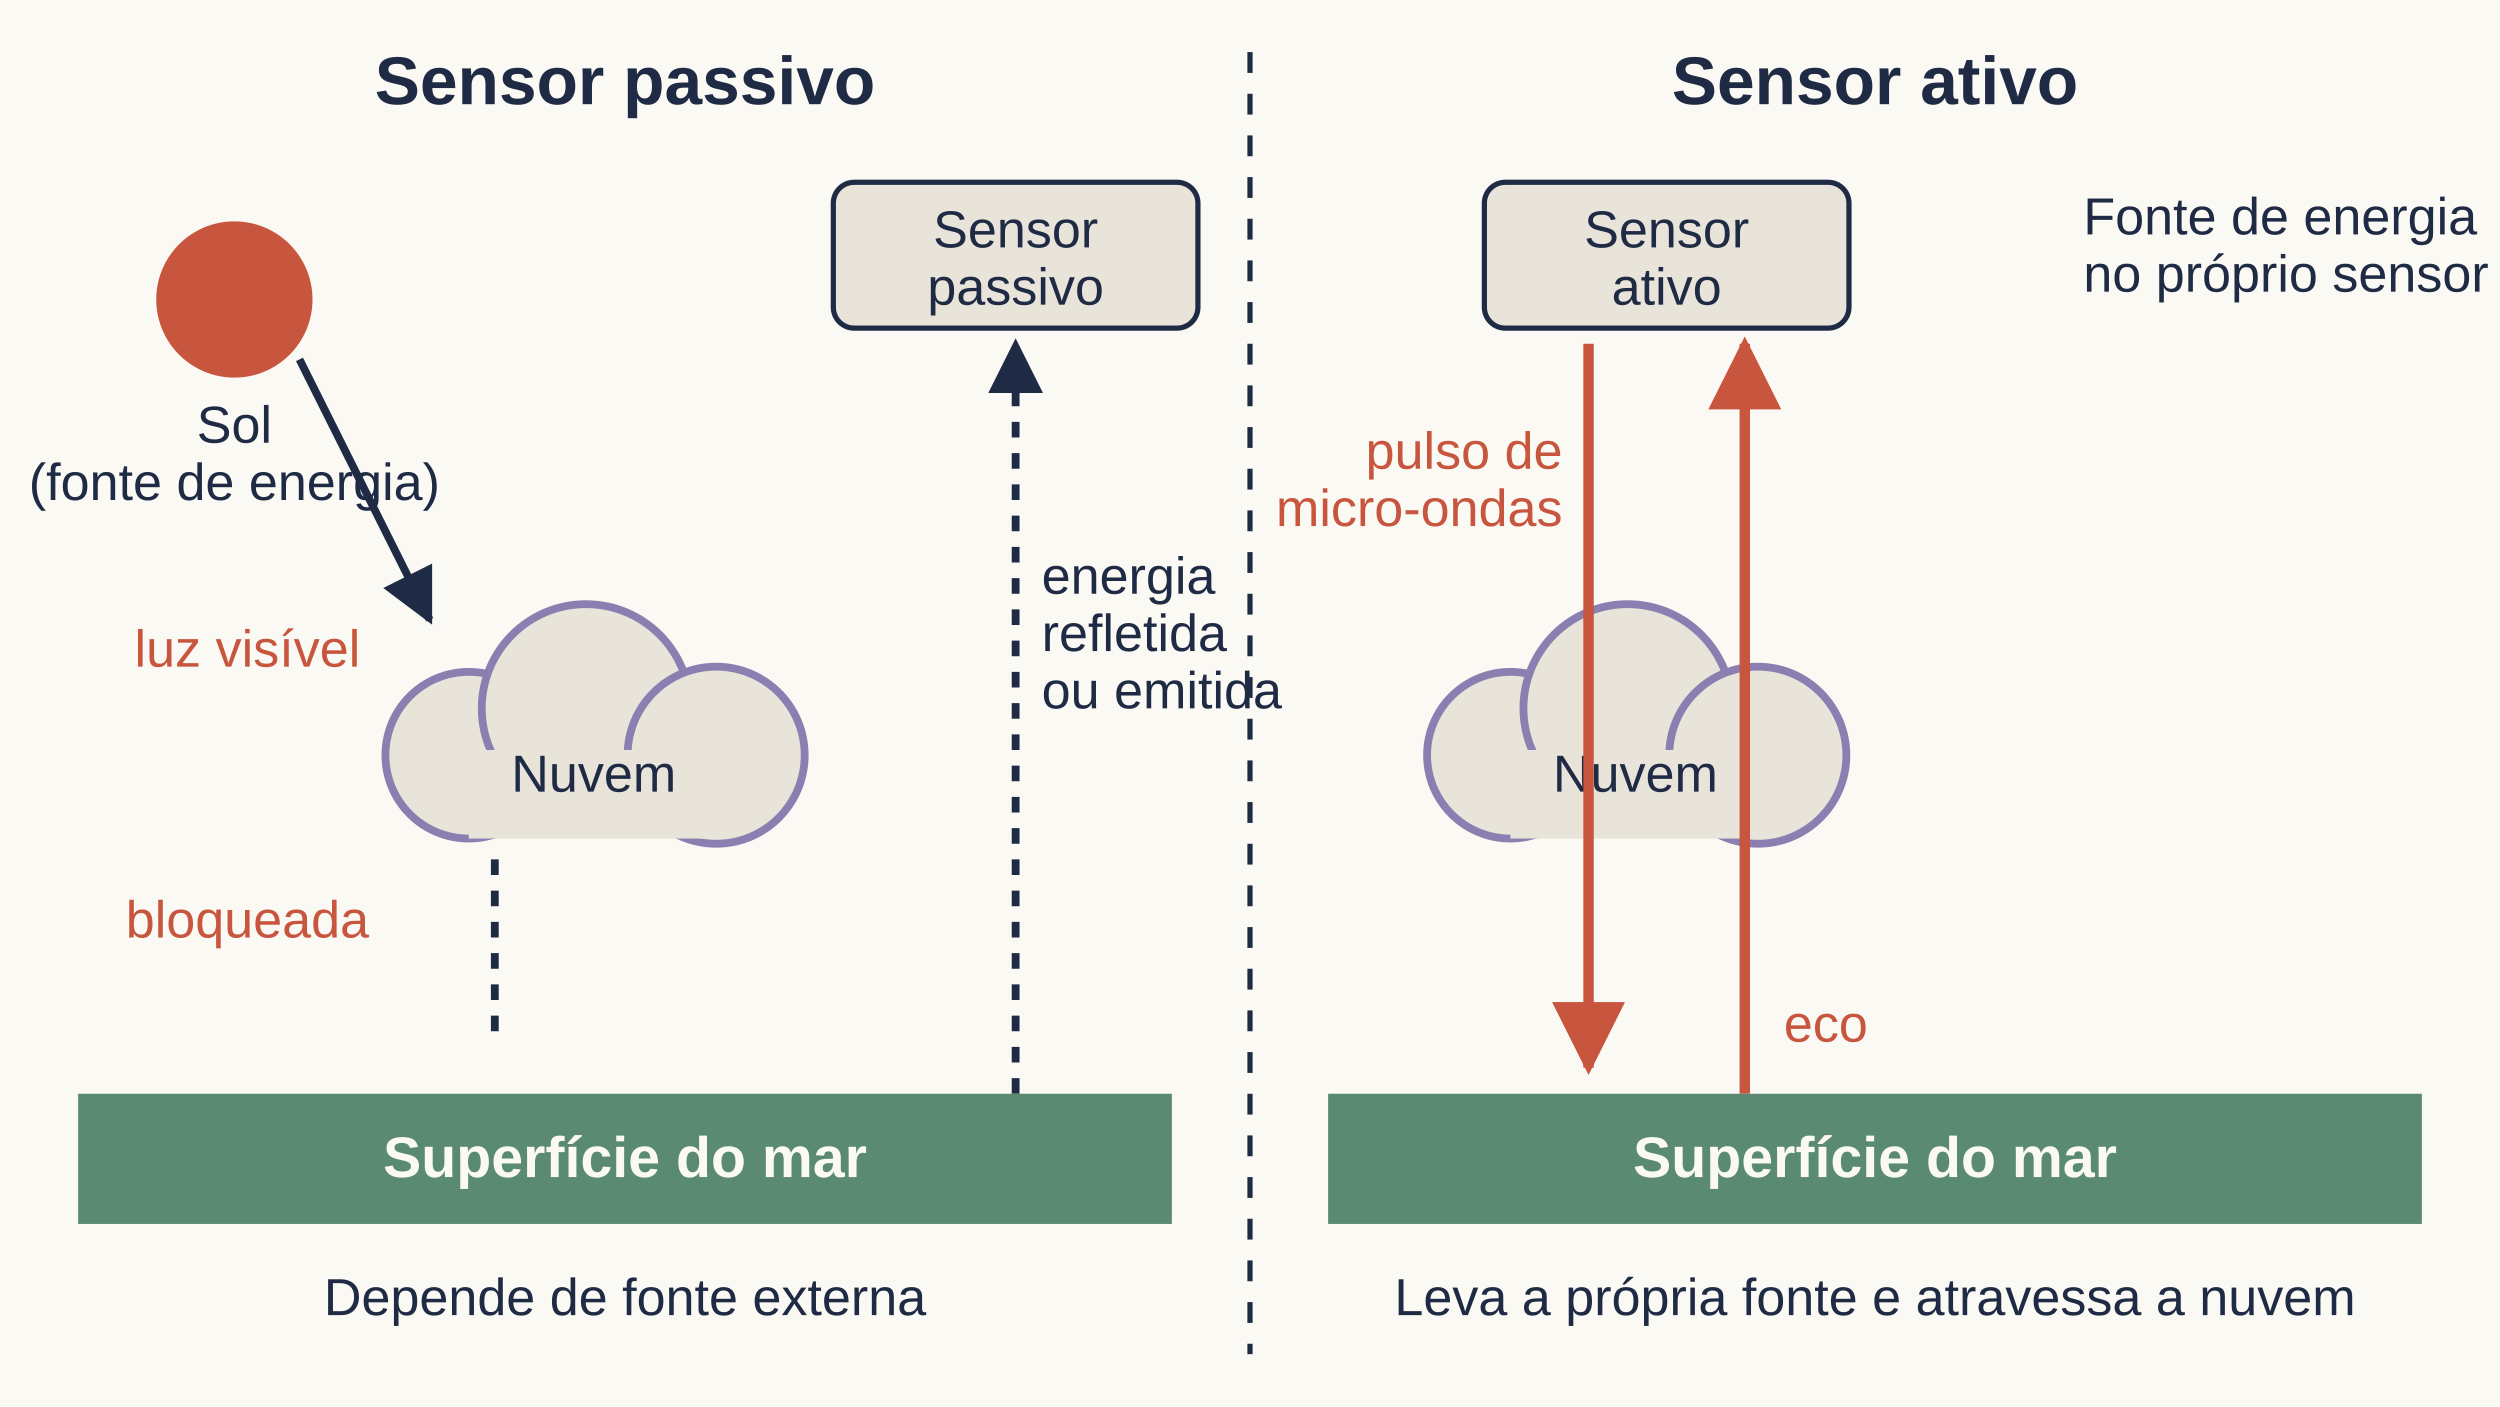
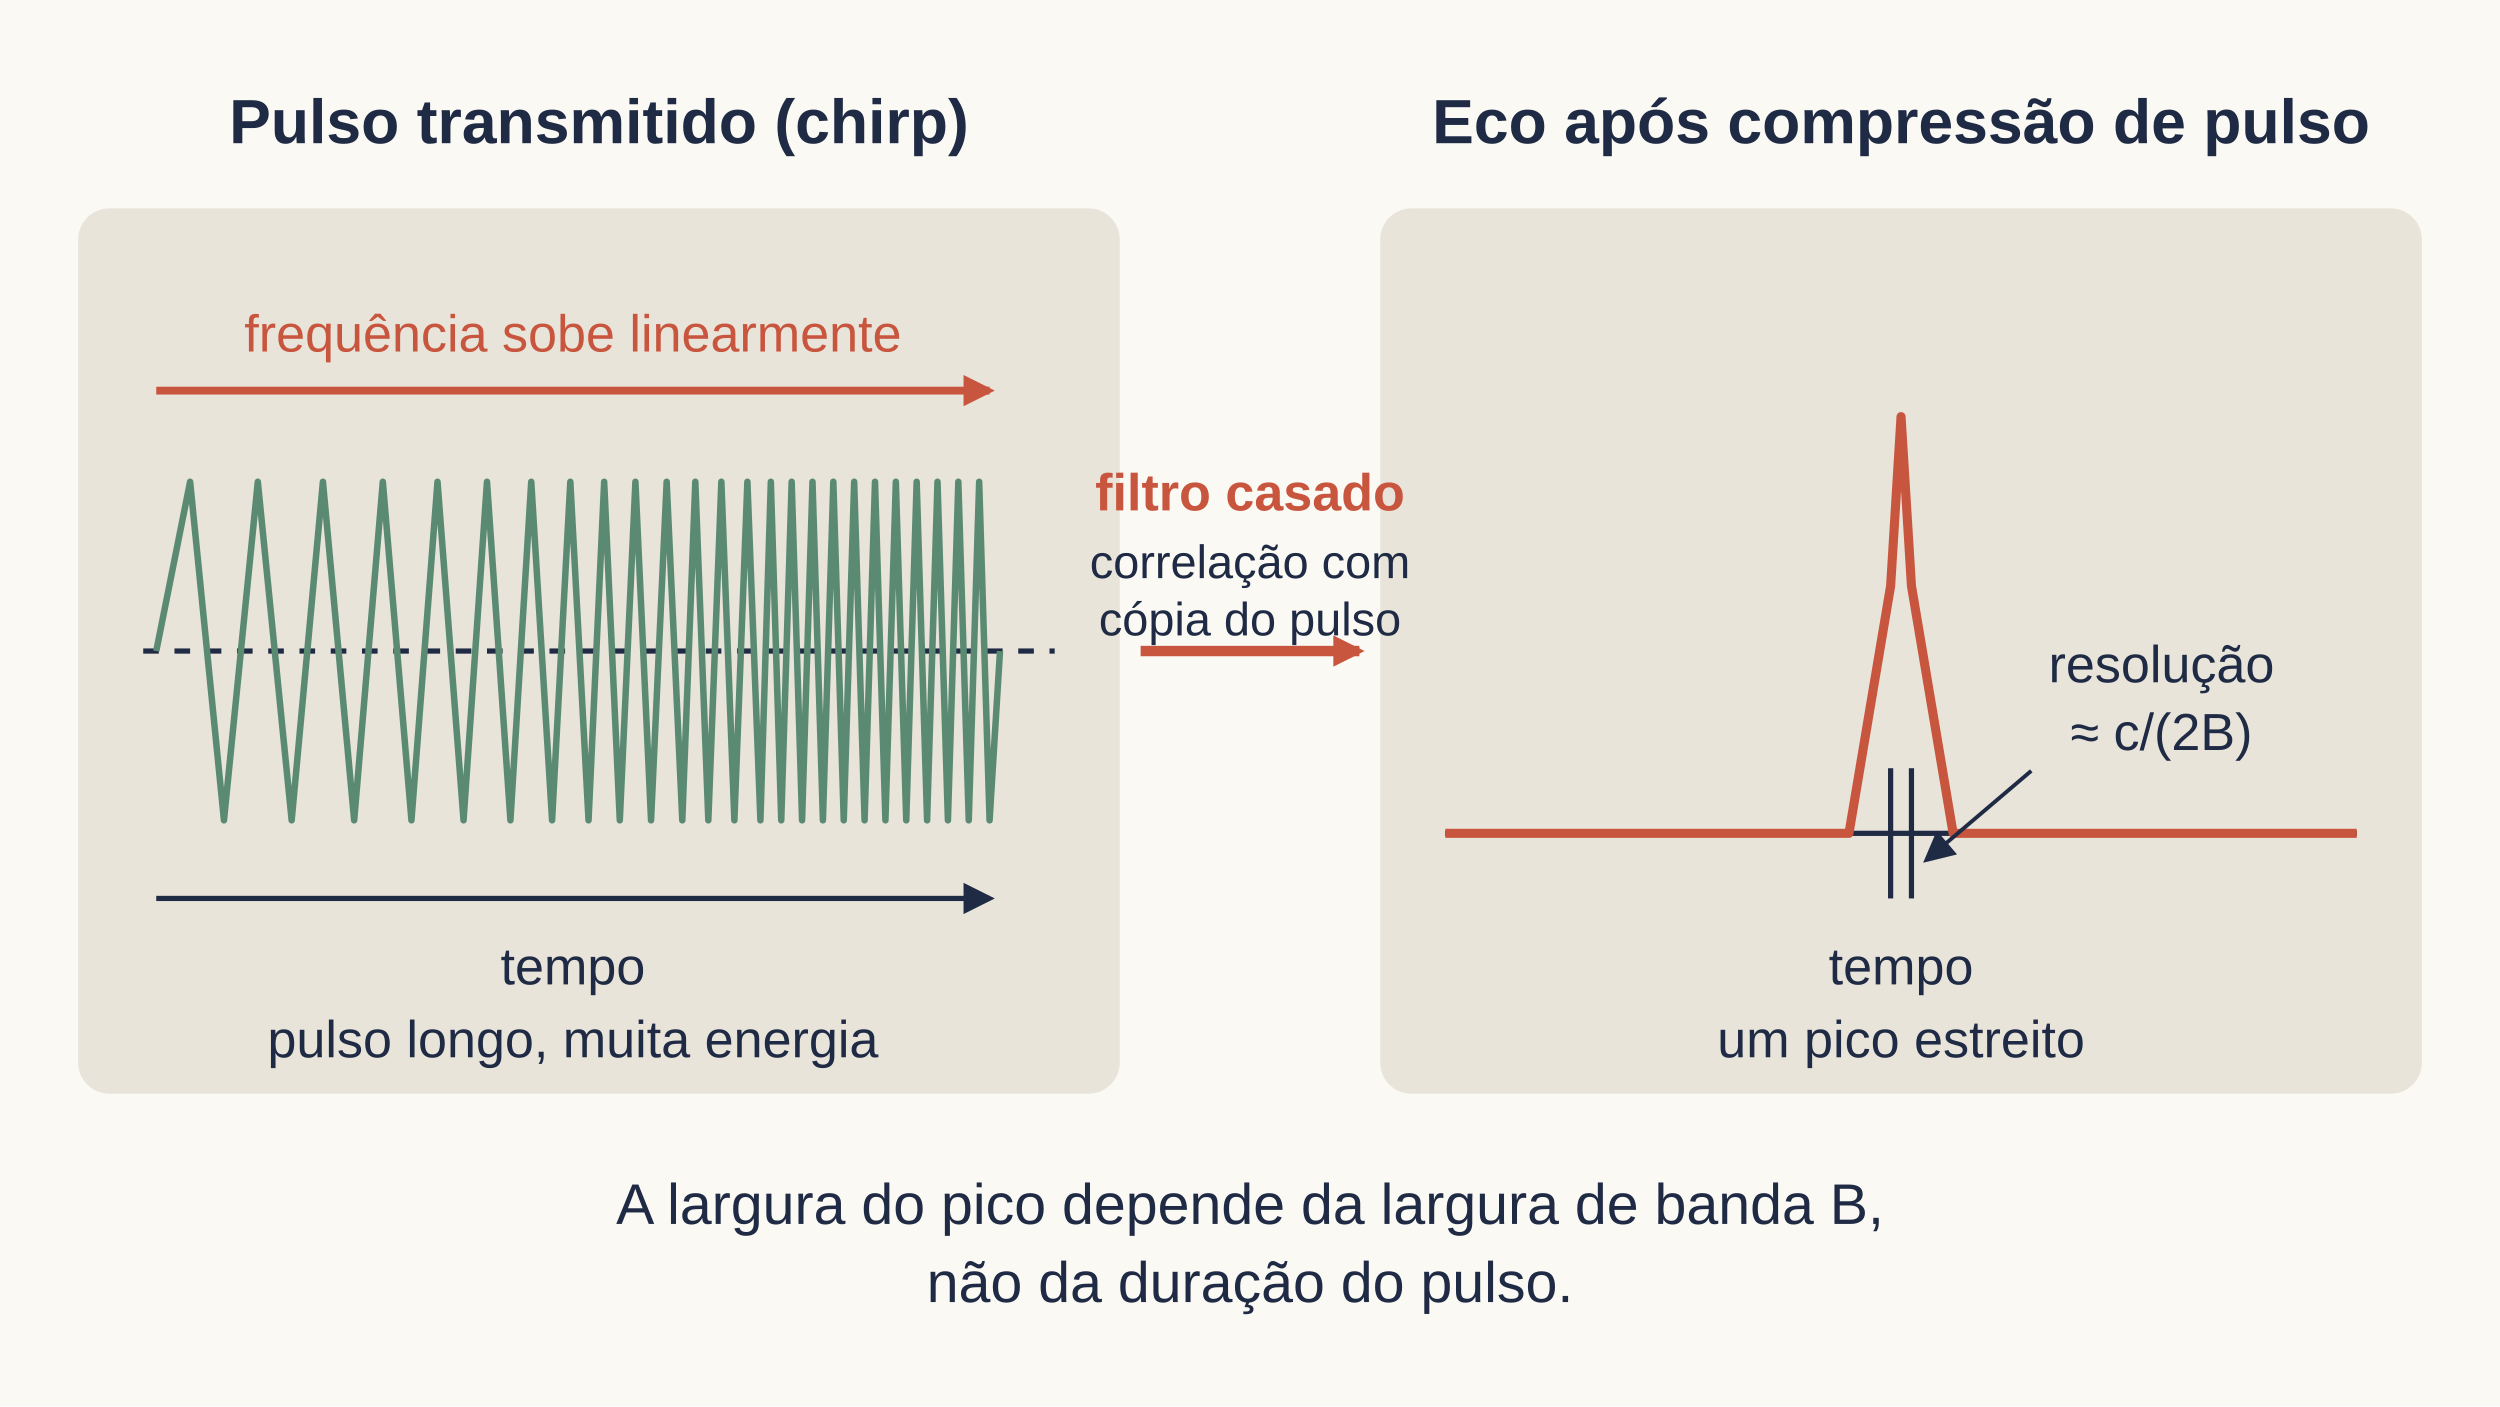
- <svg xmlns="http://www.w3.org/2000/svg" viewBox="0 0 960 540" role="img" aria-label="Comparação entre sensor passivo, que depende do Sol e é bloqueado pela nuvem na luz visível, e sensor ativo, que emite micro-ondas, atravessa a nuvem, atinge a superfície do mar e recebe o eco de volta">
+ <svg xmlns="http://www.w3.org/2000/svg" viewBox="0 0 960 540" role="img" aria-label="Compressão de pulso: um chirp longo, com frequência crescente, é transformado por filtro casado em um pico estreito cuja largura é aproximadamente c/(2B)">
  <defs>
-     <marker id="aN" viewBox="0 0 10 10" refX="9" refY="5" markerWidth="7" markerHeight="7" orient="auto">
-       <path d="M0,0 L10,5 L0,10 z" fill="#1f2a44" />
+     <marker id="seta" markerWidth="12" markerHeight="12" refX="10" refY="6" orient="auto" markerUnits="userSpaceOnUse">
+       <path d="M0,0 L12,6 L0,12 Z" fill="#c8553d" />
    </marker>
-     <marker id="aT" viewBox="0 0 10 10" refX="9" refY="5" markerWidth="7" markerHeight="7" orient="auto">
-       <path d="M0,0 L10,5 L0,10 z" fill="#c8553d" />
+     <marker id="setaAz" markerWidth="12" markerHeight="12" refX="10" refY="6" orient="auto" markerUnits="userSpaceOnUse">
+       <path d="M0,0 L12,6 L0,12 Z" fill="#1f2a44" />
    </marker>
  </defs>
  <rect x="0" y="0" width="960" height="540" fill="#fbf9f4" />
-   <line x1="480" y1="20" x2="480" y2="520" stroke="#1f2a44" stroke-width="2" stroke-dasharray="8 8" />
-   <text x="240" y="40" font-family="Arial, Helvetica, sans-serif" font-size="26" font-weight="bold" fill="#1f2a44" text-anchor="middle">Sensor passivo</text>
-   <text x="720" y="40" font-family="Arial, Helvetica, sans-serif" font-size="26" font-weight="bold" fill="#1f2a44" text-anchor="middle">Sensor ativo</text>
-   <circle cx="90" cy="115" r="30" fill="#c8553d" />
-   <text x="90" y="170" font-family="Arial, Helvetica, sans-serif" font-size="20" fill="#1f2a44" text-anchor="middle">Sol</text>
-   <text x="90" y="192" font-family="Arial, Helvetica, sans-serif" font-size="20" fill="#1f2a44" text-anchor="middle">(fonte de energia)</text>
-   <rect x="320" y="70" width="140" height="56" rx="8" fill="#e8e4da" stroke="#1f2a44" stroke-width="2" />
-   <text x="390" y="95" font-family="Arial, Helvetica, sans-serif" font-size="20" fill="#1f2a44" text-anchor="middle">Sensor</text>
-   <text x="390" y="117" font-family="Arial, Helvetica, sans-serif" font-size="20" fill="#1f2a44" text-anchor="middle">passivo</text>
-   <g fill="#e8e4da" stroke="#8a7fb0" stroke-width="3">
-     <circle cx="180" cy="290" r="32" />
-     <circle cx="225" cy="272" r="40" />
-     <circle cx="275" cy="290" r="34" />
-     <rect x="180" y="288" width="95" height="34" stroke="none" />
-   </g>
-   <text x="228" y="304" font-family="Arial, Helvetica, sans-serif" font-size="20" fill="#1f2a44" text-anchor="middle">Nuvem</text>
-   <line x1="115" y1="138" x2="165" y2="238" stroke="#1f2a44" stroke-width="3" marker-end="url(#aN)" />
-   <line x1="190" y1="330" x2="190" y2="400" stroke="#1f2a44" stroke-width="3" stroke-dasharray="6 6" />
-   <text x="95" y="256" font-family="Arial, Helvetica, sans-serif" font-size="20" fill="#c8553d" text-anchor="middle">luz visível</text>
-   <text x="95" y="360" font-family="Arial, Helvetica, sans-serif" font-size="20" fill="#c8553d" text-anchor="middle">bloqueada</text>
-   <line x1="390" y1="420" x2="390" y2="132" stroke="#1f2a44" stroke-width="3" stroke-dasharray="6 6" marker-end="url(#aN)" />
-   <text x="400" y="228" font-family="Arial, Helvetica, sans-serif" font-size="20" fill="#1f2a44">energia</text>
-   <text x="400" y="250" font-family="Arial, Helvetica, sans-serif" font-size="20" fill="#1f2a44">refletida</text>
-   <text x="400" y="272" font-family="Arial, Helvetica, sans-serif" font-size="20" fill="#1f2a44">ou emitida</text>
-   <rect x="570" y="70" width="140" height="56" rx="8" fill="#e8e4da" stroke="#1f2a44" stroke-width="2" />
-   <text x="640" y="95" font-family="Arial, Helvetica, sans-serif" font-size="20" fill="#1f2a44" text-anchor="middle">Sensor</text>
-   <text x="640" y="117" font-family="Arial, Helvetica, sans-serif" font-size="20" fill="#1f2a44" text-anchor="middle">ativo</text>
-   <text x="800" y="90" font-family="Arial, Helvetica, sans-serif" font-size="20" fill="#1f2a44">Fonte de energia</text>
-   <text x="800" y="112" font-family="Arial, Helvetica, sans-serif" font-size="20" fill="#1f2a44">no próprio sensor</text>
-   <g fill="#e8e4da" stroke="#8a7fb0" stroke-width="3">
-     <circle cx="580" cy="290" r="32" />
-     <circle cx="625" cy="272" r="40" />
-     <circle cx="675" cy="290" r="34" />
-     <rect x="580" y="288" width="95" height="34" stroke="none" />
-   </g>
-   <text x="628" y="304" font-family="Arial, Helvetica, sans-serif" font-size="20" fill="#1f2a44" text-anchor="middle">Nuvem</text>
-   <line x1="610" y1="132" x2="610" y2="410" stroke="#c8553d" stroke-width="4" marker-end="url(#aT)" />
-   <line x1="670" y1="420" x2="670" y2="132" stroke="#c8553d" stroke-width="4" marker-end="url(#aT)" />
-   <text x="600" y="180" font-family="Arial, Helvetica, sans-serif" font-size="20" fill="#c8553d" text-anchor="end">pulso de</text>
-   <text x="600" y="202" font-family="Arial, Helvetica, sans-serif" font-size="20" fill="#c8553d" text-anchor="end">micro-ondas</text>
-   <text x="685" y="400" font-family="Arial, Helvetica, sans-serif" font-size="20" fill="#c8553d">eco</text>
-   <rect x="30" y="420" width="420" height="50" fill="#5b8a72" />
-   <text x="240" y="452" font-family="Arial, Helvetica, sans-serif" font-size="22" font-weight="bold" fill="#fbf9f4" text-anchor="middle">Superfície do mar</text>
-   <rect x="510" y="420" width="420" height="50" fill="#5b8a72" />
-   <text x="720" y="452" font-family="Arial, Helvetica, sans-serif" font-size="22" font-weight="bold" fill="#fbf9f4" text-anchor="middle">Superfície do mar</text>
-   <text x="240" y="505" font-family="Arial, Helvetica, sans-serif" font-size="20" fill="#1f2a44" text-anchor="middle">Depende de fonte externa</text>
-   <text x="720" y="505" font-family="Arial, Helvetica, sans-serif" font-size="20" fill="#1f2a44" text-anchor="middle">Leva a própria fonte e atravessa a nuvem</text>
+   <rect x="30" y="80" width="400" height="340" rx="12" fill="#e8e4da" />
+   <rect x="530" y="80" width="400" height="340" rx="12" fill="#e8e4da" />
+   <text x="230" y="55" font-family="Arial, Helvetica, sans-serif" font-size="24" font-weight="bold" fill="#1f2a44" text-anchor="middle">Pulso transmitido (chirp)</text>
+   <text x="730" y="55" font-family="Arial, Helvetica, sans-serif" font-size="24" font-weight="bold" fill="#1f2a44" text-anchor="middle">Eco após compressão de pulso</text>
+   <line x1="55" y1="250" x2="405" y2="250" stroke="#1f2a44" stroke-width="2" stroke-dasharray="6 6" />
+   <path d="M60,250 L73,185 L86,315 L99,185 L112,315 L124,185 L136,315 L147,185 L158,315 L168,185 L178,315 L187,185 L196,315 L204,185 L212,315 L219,185 L226,315 L232,185 L238,315 L244,185 L250,315 L256,185 L262,315 L267,185 L272,315 L277,185 L282,315 L287,185 L292,315 L296,185 L300,315 L304,185 L308,315 L312,185 L316,315 L320,185 L324,315 L328,185 L332,315 L336,185 L340,315 L344,185 L348,315 L352,185 L356,315 L360,185 L364,315 L368,185 L372,315 L376,185 L380,315 L384,250" fill="none" stroke="#5b8a72" stroke-width="2.5" stroke-linejoin="round" />
+   <line x1="60" y1="150" x2="380" y2="150" stroke="#c8553d" stroke-width="3" marker-end="url(#seta)" />
+   <text x="220" y="135" font-family="Arial, Helvetica, sans-serif" font-size="20" fill="#c8553d" text-anchor="middle">frequência sobe linearmente</text>
+   <line x1="60" y1="345" x2="380" y2="345" stroke="#1f2a44" stroke-width="2" marker-end="url(#setaAz)" />
+   <text x="220" y="378" font-family="Arial, Helvetica, sans-serif" font-size="20" fill="#1f2a44" text-anchor="middle">tempo</text>
+   <text x="220" y="406" font-family="Arial, Helvetica, sans-serif" font-size="20" fill="#1f2a44" text-anchor="middle">pulso longo, muita energia</text>
+   <line x1="555" y1="320" x2="905" y2="320" stroke="#1f2a44" stroke-width="2" />
+   <path d="M555,320 L710,320 L726,225 L730,160 L734,225 L750,320 L905,320" fill="none" stroke="#c8553d" stroke-width="3.5" stroke-linejoin="round" />
+   <line x1="726" y1="295" x2="726" y2="345" stroke="#1f2a44" stroke-width="2" />
+   <line x1="734" y1="295" x2="734" y2="345" stroke="#1f2a44" stroke-width="2" />
+   <text x="830" y="262" font-family="Arial, Helvetica, sans-serif" font-size="20" fill="#1f2a44" text-anchor="middle">resolução</text>
+   <text x="830" y="288" font-family="Arial, Helvetica, sans-serif" font-size="20" fill="#1f2a44" text-anchor="middle">≈ c/(2B)</text>
+   <line x1="780" y1="296" x2="740" y2="330" stroke="#1f2a44" stroke-width="1.5" marker-end="url(#setaAz)" />
+   <text x="730" y="378" font-family="Arial, Helvetica, sans-serif" font-size="20" fill="#1f2a44" text-anchor="middle">tempo</text>
+   <text x="730" y="406" font-family="Arial, Helvetica, sans-serif" font-size="20" fill="#1f2a44" text-anchor="middle">um pico estreito</text>
+   <line x1="438" y1="250" x2="522" y2="250" stroke="#c8553d" stroke-width="4" marker-end="url(#seta)" />
+   <text x="480" y="196" font-family="Arial, Helvetica, sans-serif" font-size="20" font-weight="bold" fill="#c8553d" text-anchor="middle">filtro casado</text>
+   <text x="480" y="222" font-family="Arial, Helvetica, sans-serif" font-size="18" fill="#1f2a44" text-anchor="middle">correlação com</text>
+   <text x="480" y="244" font-family="Arial, Helvetica, sans-serif" font-size="18" fill="#1f2a44" text-anchor="middle">cópia do pulso</text>
+   <text x="480" y="470" font-family="Arial, Helvetica, sans-serif" font-size="22" fill="#1f2a44" text-anchor="middle">A largura do pico depende da largura de banda B,</text>
+   <text x="480" y="500" font-family="Arial, Helvetica, sans-serif" font-size="22" fill="#1f2a44" text-anchor="middle">não da duração do pulso.</text>
</svg>
